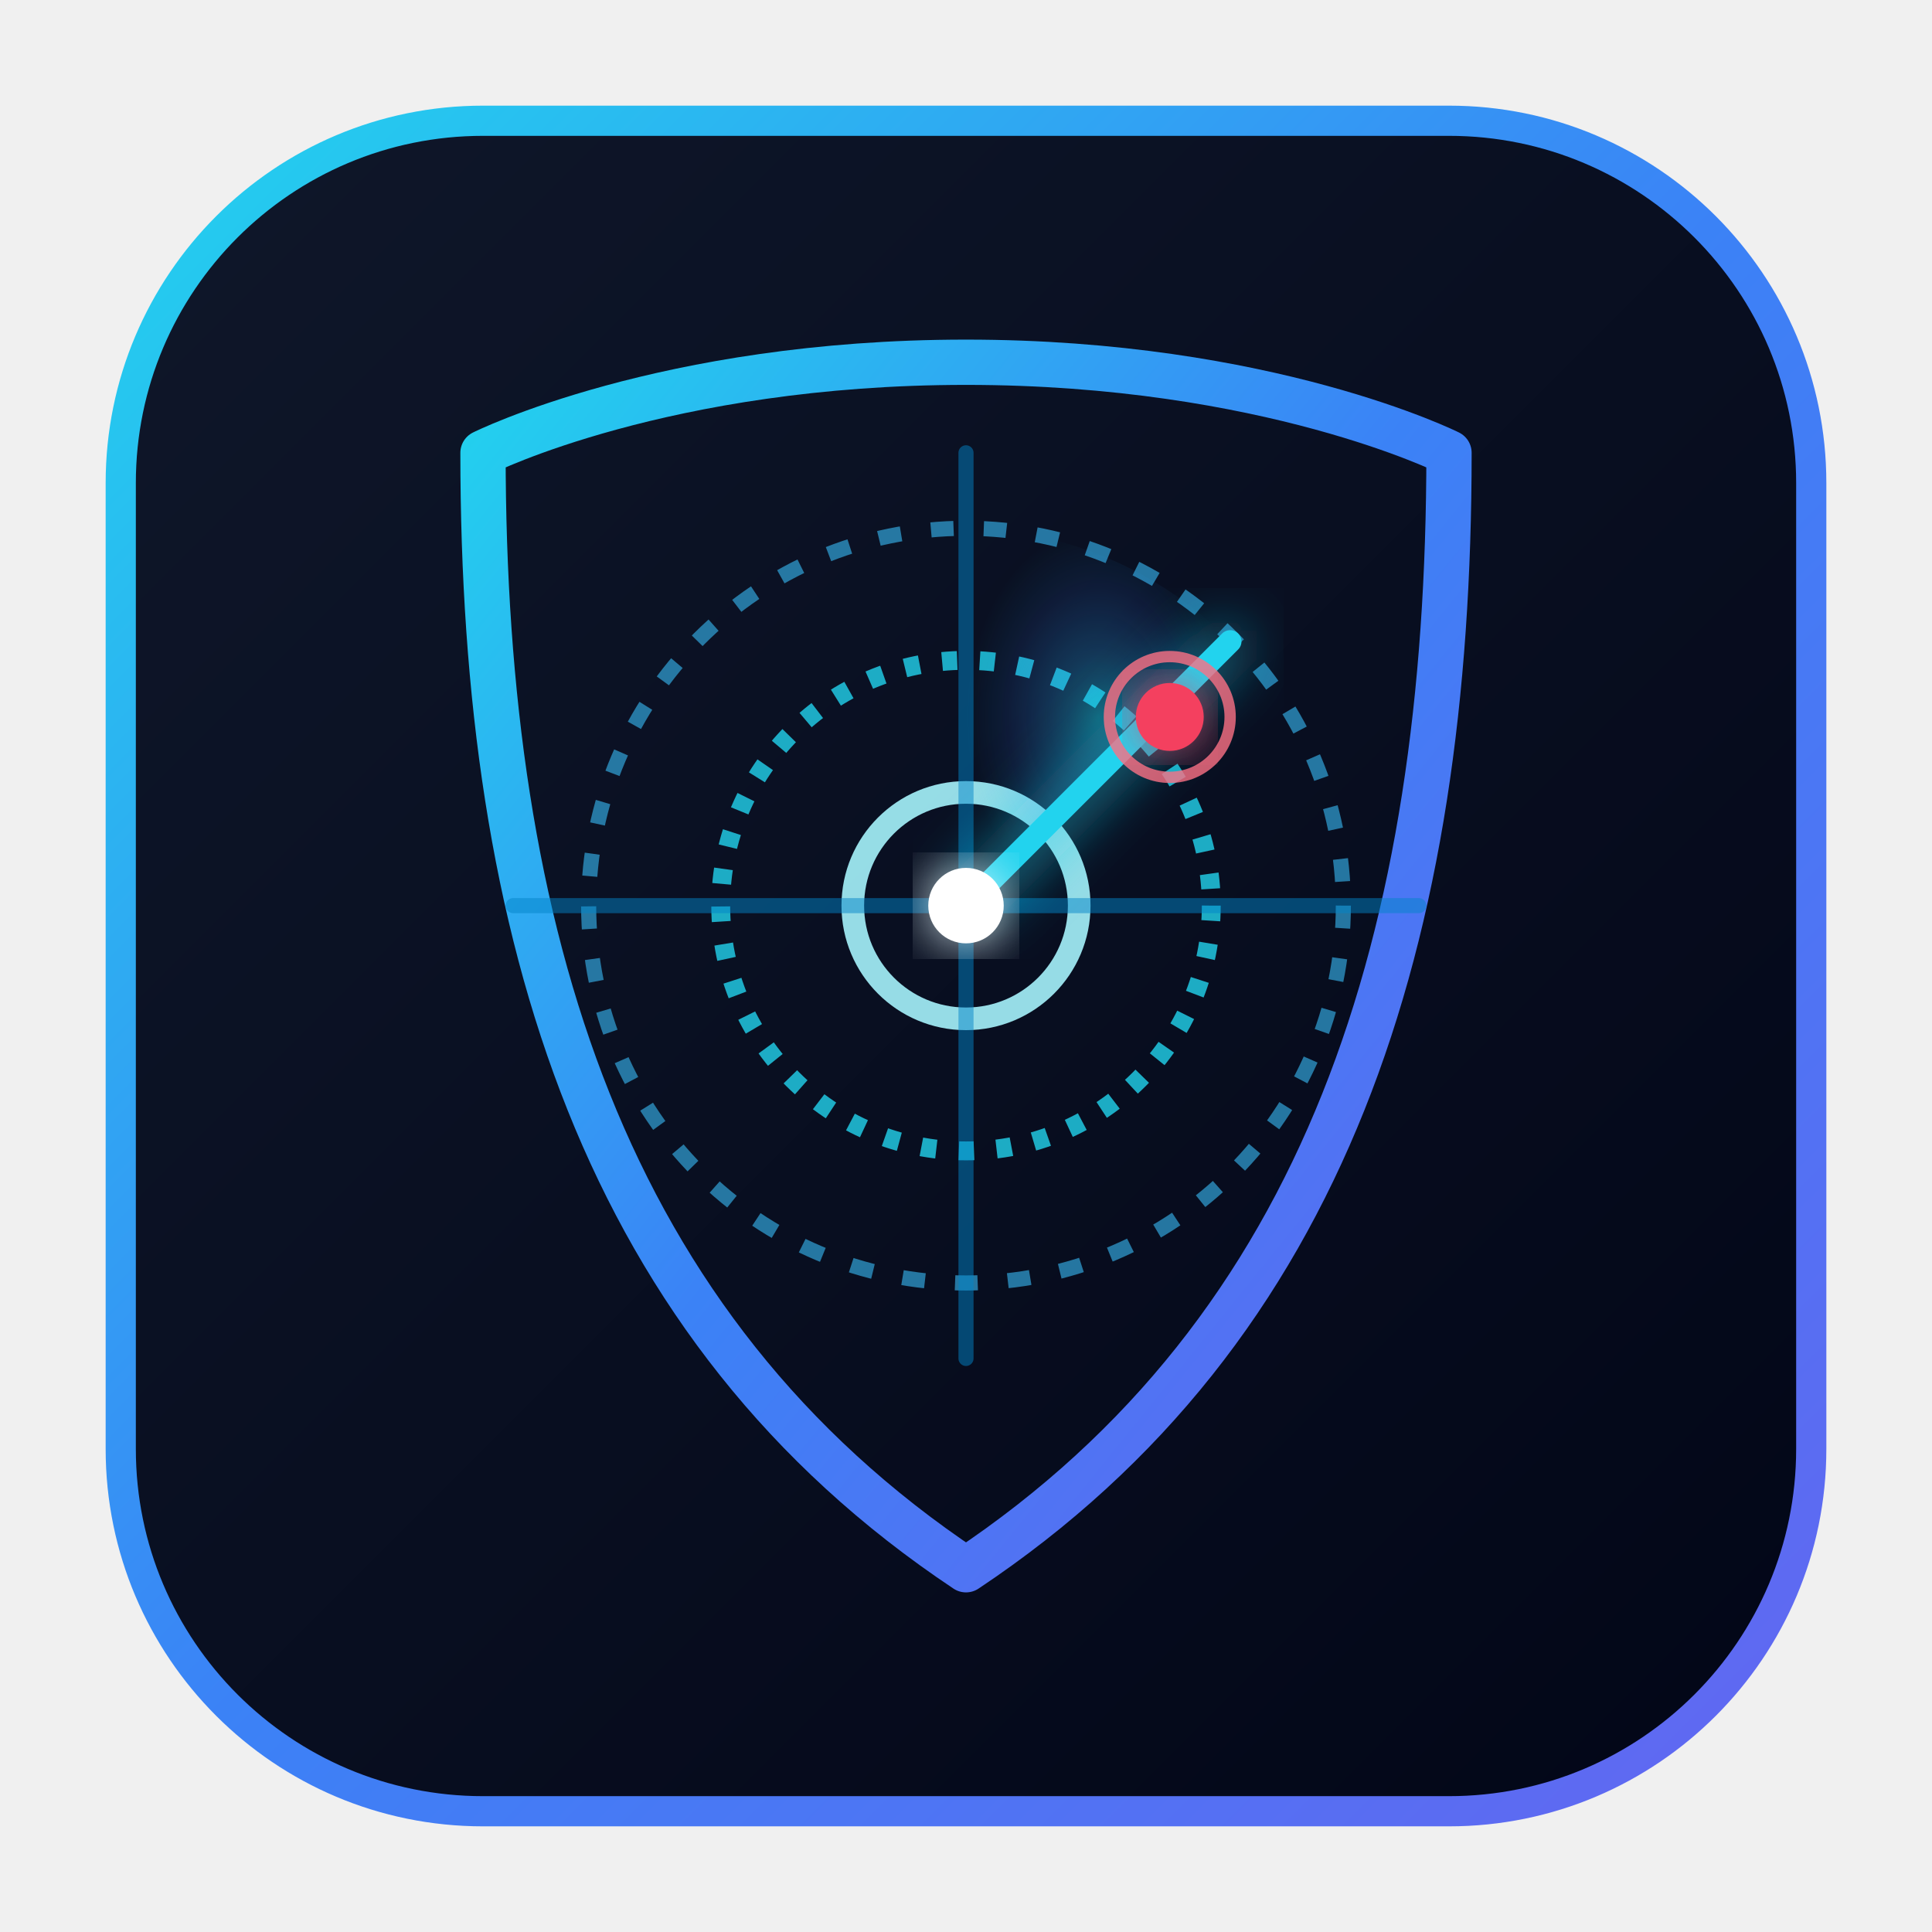
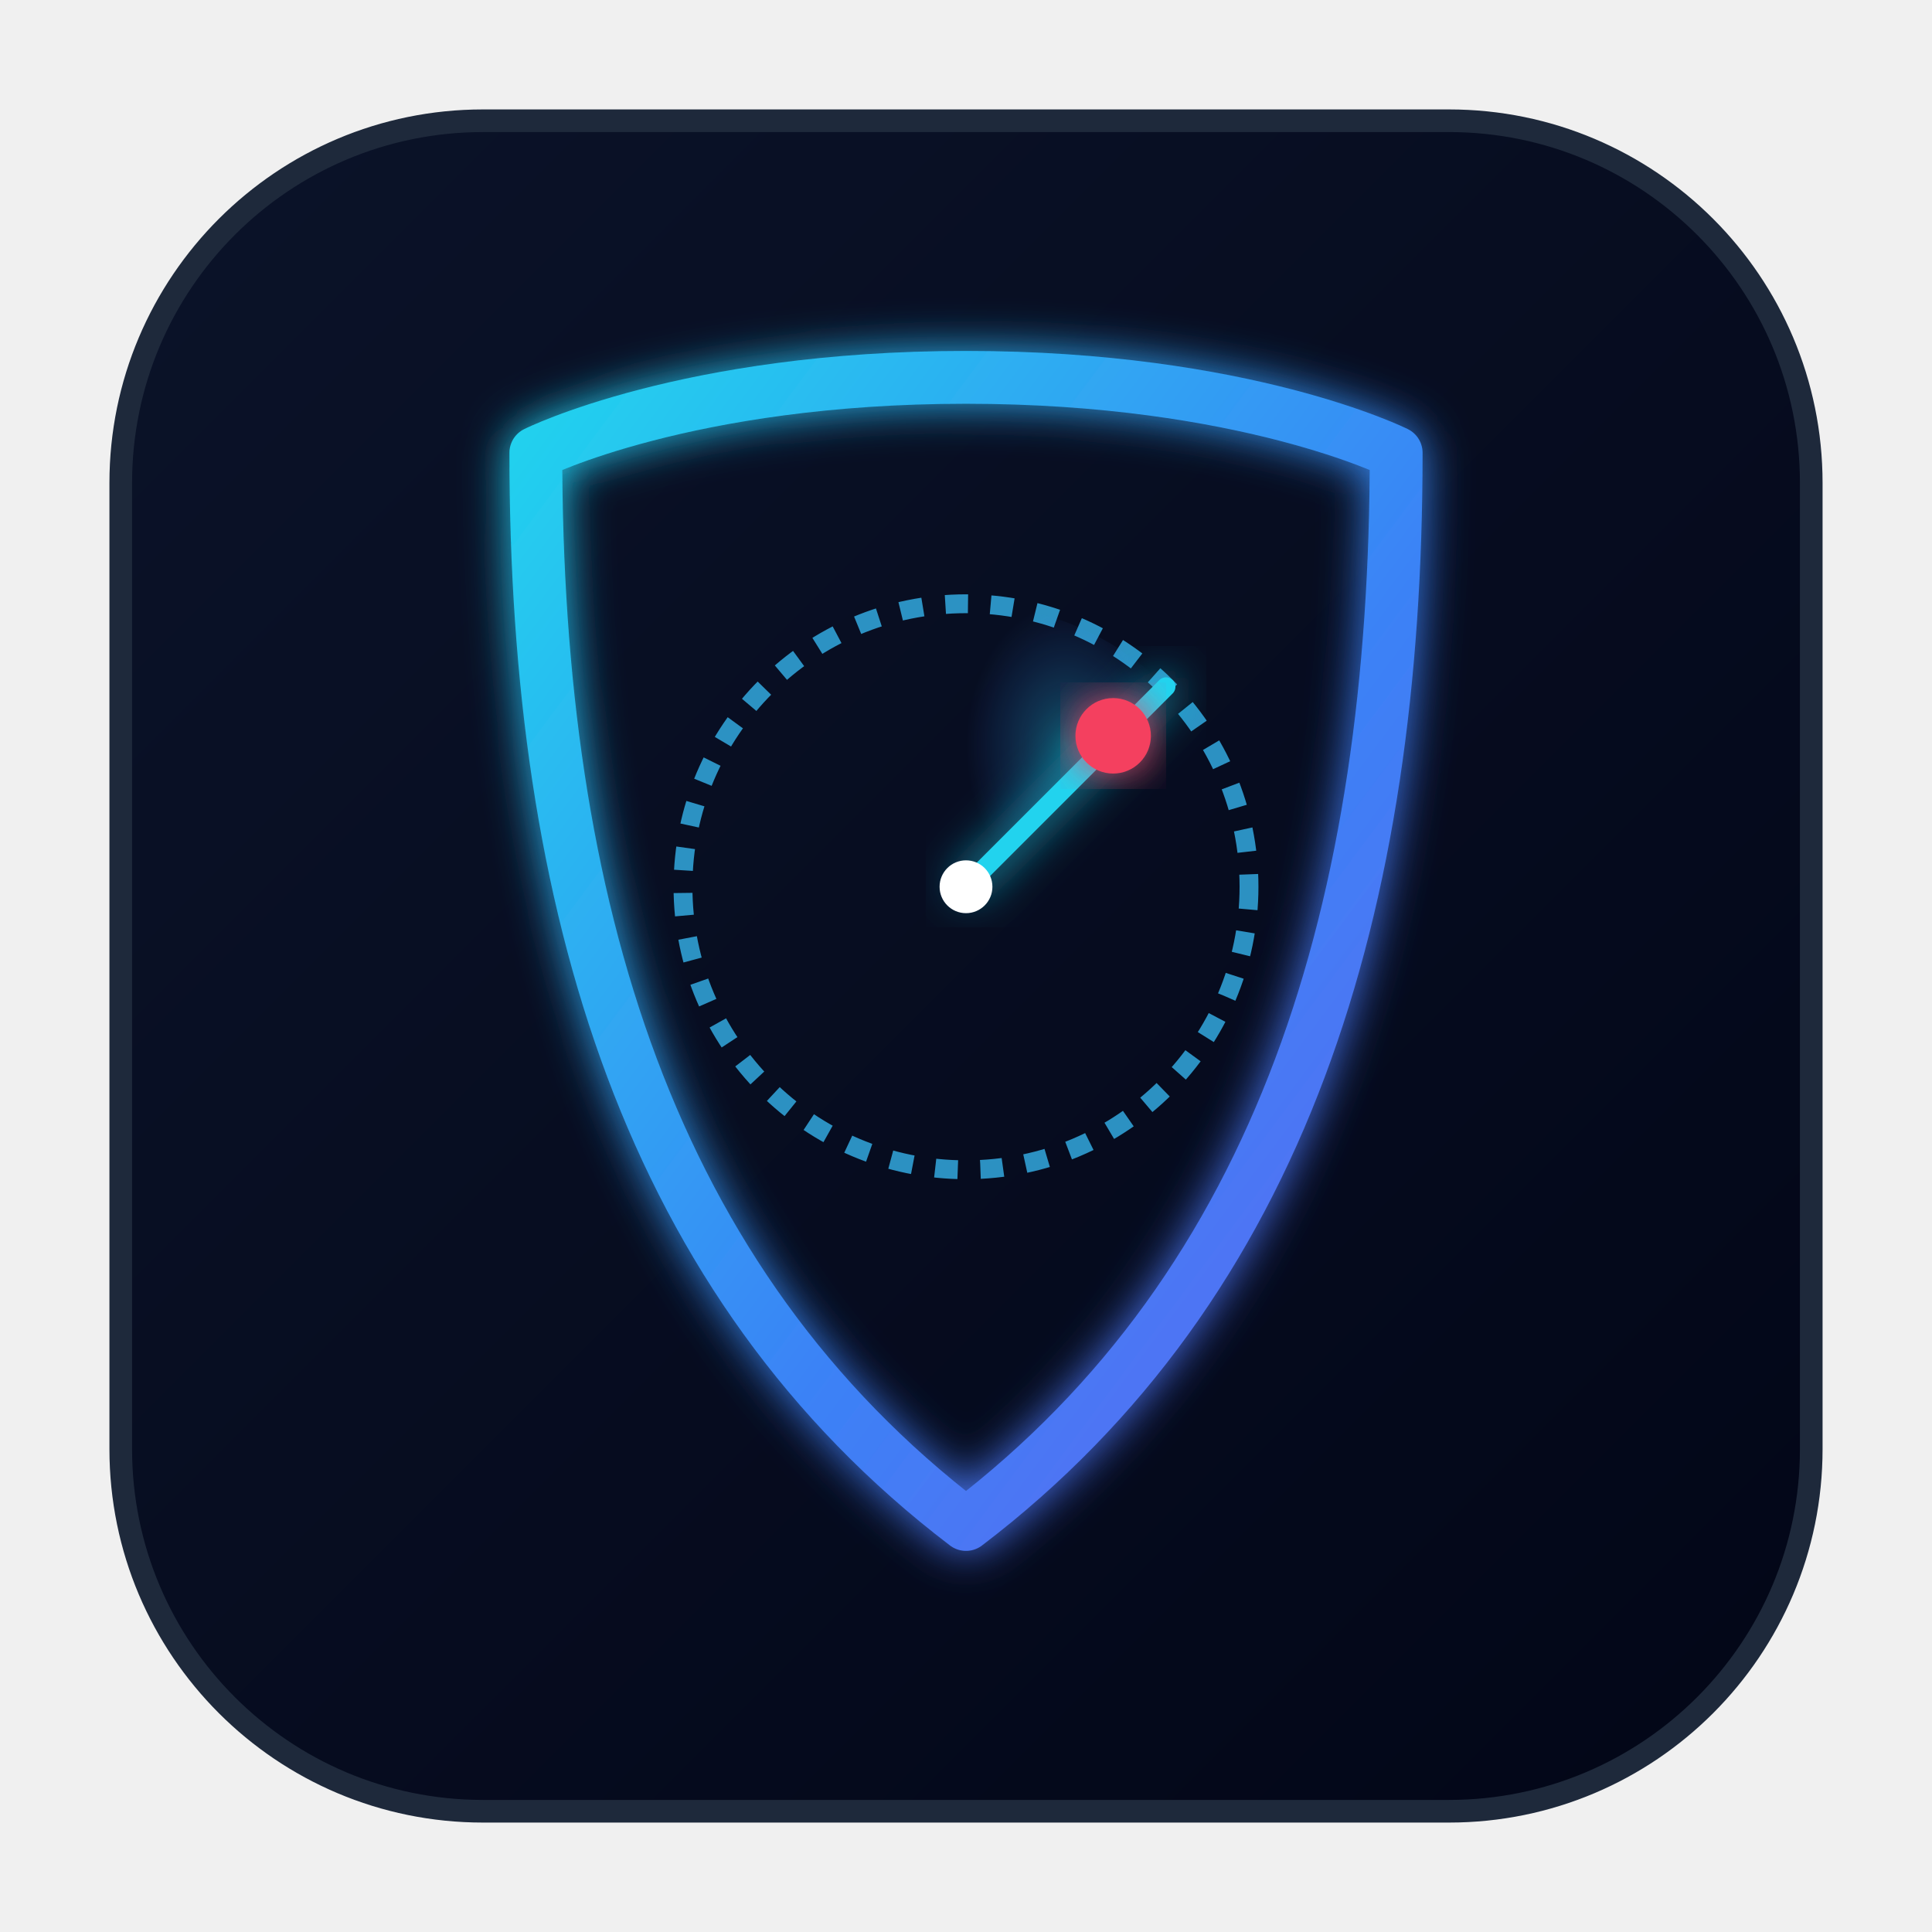
<svg xmlns="http://www.w3.org/2000/svg" viewBox="0 0 512 512" width="100%" height="100%">
  <defs>
    <linearGradient id="bgGrad" x1="0%" y1="0%" x2="100%" y2="100%">
-       <stop offset="0%" stop-color="#0f172a" />
+       <stop offset="0%" stop-color="#0b1329" />
      <stop offset="100%" stop-color="#020617" />
    </linearGradient>
-     <linearGradient id="cyanBlueGrad" x1="0%" y1="0%" x2="100%" y2="100%">
+     <linearGradient id="shieldGrad" x1="0%" y1="0%" x2="100%" y2="100%">
      <stop offset="0%" stop-color="#22d3ee" />
-       <stop offset="50%" stop-color="#3b82f6" />
+       <stop offset="60%" stop-color="#3b82f6" />
      <stop offset="100%" stop-color="#6366f1" />
    </linearGradient>
-     <radialGradient id="radarSweep" cx="50%" cy="50%" r="50%">
-       <stop offset="0%" stop-color="#22d3ee" stop-opacity="0.4" />
-       <stop offset="70%" stop-color="#3b82f6" stop-opacity="0.1" />
-       <stop offset="100%" stop-color="#06b6d4" stop-opacity="0" />
+     <radialGradient id="sweepGrad" cx="50%" cy="50%" r="50%">
+       <stop offset="0%" stop-color="#22d3ee" stop-opacity="0.35" />
+       <stop offset="100%" stop-color="#3b82f6" stop-opacity="0" />
    </radialGradient>
    <filter id="glow" x="-20%" y="-20%" width="140%" height="140%">
-       <feGaussianBlur stdDeviation="8" result="blur" />
+       <feGaussianBlur stdDeviation="6" result="blur" />
      <feComposite in="SourceGraphic" in2="blur" operator="over" />
    </filter>
  </defs>
-   <rect x="32" y="32" width="448" height="448" rx="96" fill="url(#bgGrad)" stroke="url(#cyanBlueGrad)" stroke-width="8" />
-   <path d="M 256 96 C 336 96, 384 120, 384 120 C 384 248, 352 352, 256 416 C 160 352, 128 248, 128 120 C 128 120, 176 96, 256 96 Z" fill="none" stroke="url(#cyanBlueGrad)" stroke-width="12" stroke-linejoin="round" />
-   <circle cx="256" cy="240" r="100" fill="none" stroke="#38bdf8" stroke-width="4" stroke-dasharray="6 8" opacity="0.6" />
-   <circle cx="256" cy="240" r="65" fill="none" stroke="#22d3ee" stroke-width="5" stroke-dasharray="4 6" opacity="0.8" />
-   <circle cx="256" cy="240" r="30" fill="none" stroke="#a5f3fc" stroke-width="6" opacity="0.9" />
-   <line x1="256" y1="120" x2="256" y2="360" stroke="#0284c7" stroke-width="4" stroke-linecap="round" opacity="0.5" />
-   <line x1="136" y1="240" x2="376" y2="240" stroke="#0284c7" stroke-width="4" stroke-linecap="round" opacity="0.5" />
-   <path d="M 256 240 L 326 170 A 100 100 0 0 0 256 140 Z" fill="url(#radarSweep)" />
-   <line x1="256" y1="240" x2="326" y2="170" stroke="#22d3ee" stroke-width="6" stroke-linecap="round" filter="url(#glow)" />
-   <circle cx="310" cy="190" r="9" fill="#f43f5e" filter="url(#glow)" />
-   <circle cx="310" cy="190" r="16" fill="none" stroke="#fb7185" stroke-width="3" opacity="0.8" />
-   <circle cx="256" cy="240" r="10" fill="#ffffff" filter="url(#glow)" />
+   <rect x="32" y="32" width="448" height="448" rx="96" fill="url(#bgGrad)" stroke="#1e293b" stroke-width="6" />
+   <path d="M 256 100 C 330 100, 370 120, 370 120 C 370 240, 340 340, 256 404 C 172 340, 142 240, 142 120 C 142 120, 182 100, 256 100 Z" fill="none" stroke="url(#shieldGrad)" stroke-width="14" stroke-linejoin="round" filter="url(#glow)" />
+   <circle cx="256" cy="235" r="75" fill="none" stroke="#38bdf8" stroke-width="5" stroke-dasharray="6 6" opacity="0.75" />
+   <path d="M 256 235 L 309 182 A 75 75 0 0 0 256 160 Z" fill="url(#sweepGrad)" />
+   <line x1="256" y1="235" x2="309" y2="182" stroke="#22d3ee" stroke-width="5" stroke-linecap="round" filter="url(#glow)" />
+   <circle cx="295" cy="195" r="10" fill="#f43f5e" filter="url(#glow)" />
+   <circle cx="256" cy="235" r="7" fill="#ffffff" />
</svg>
